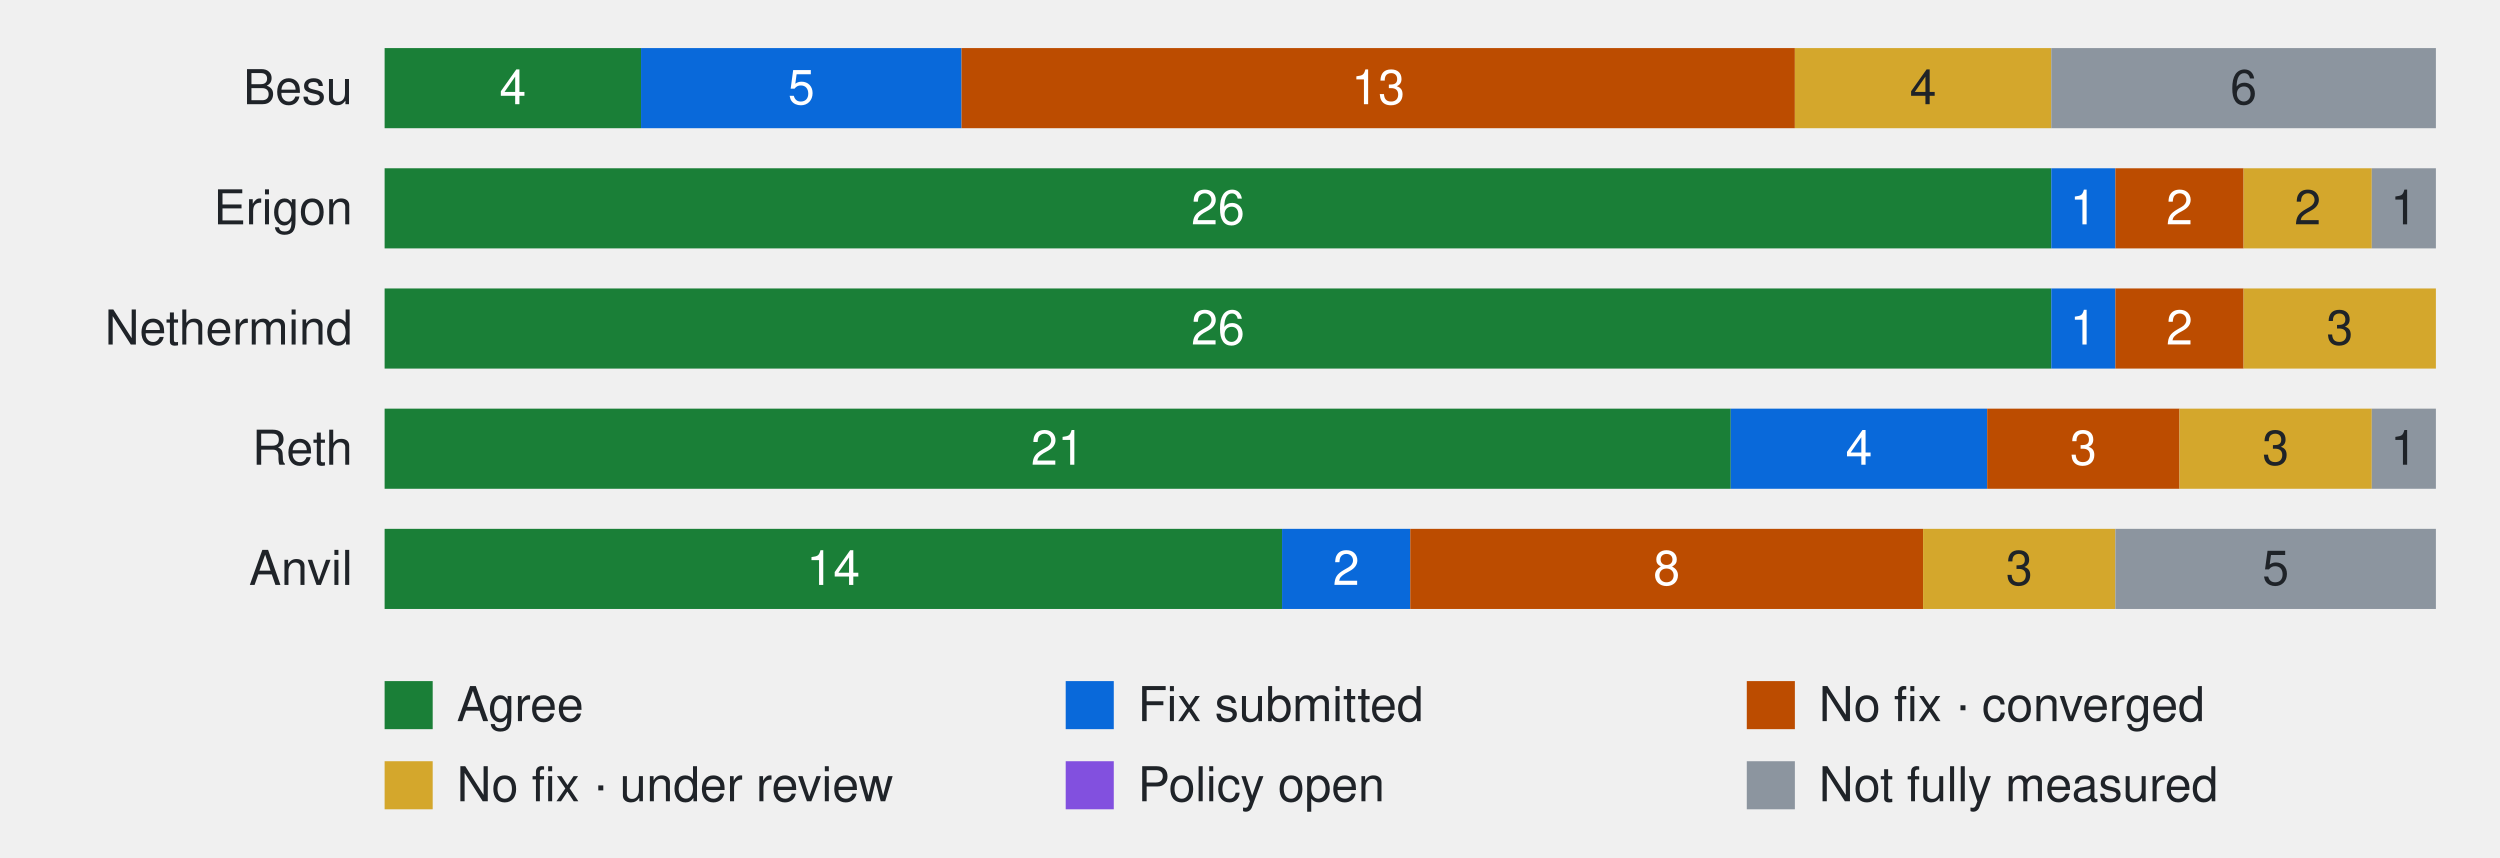
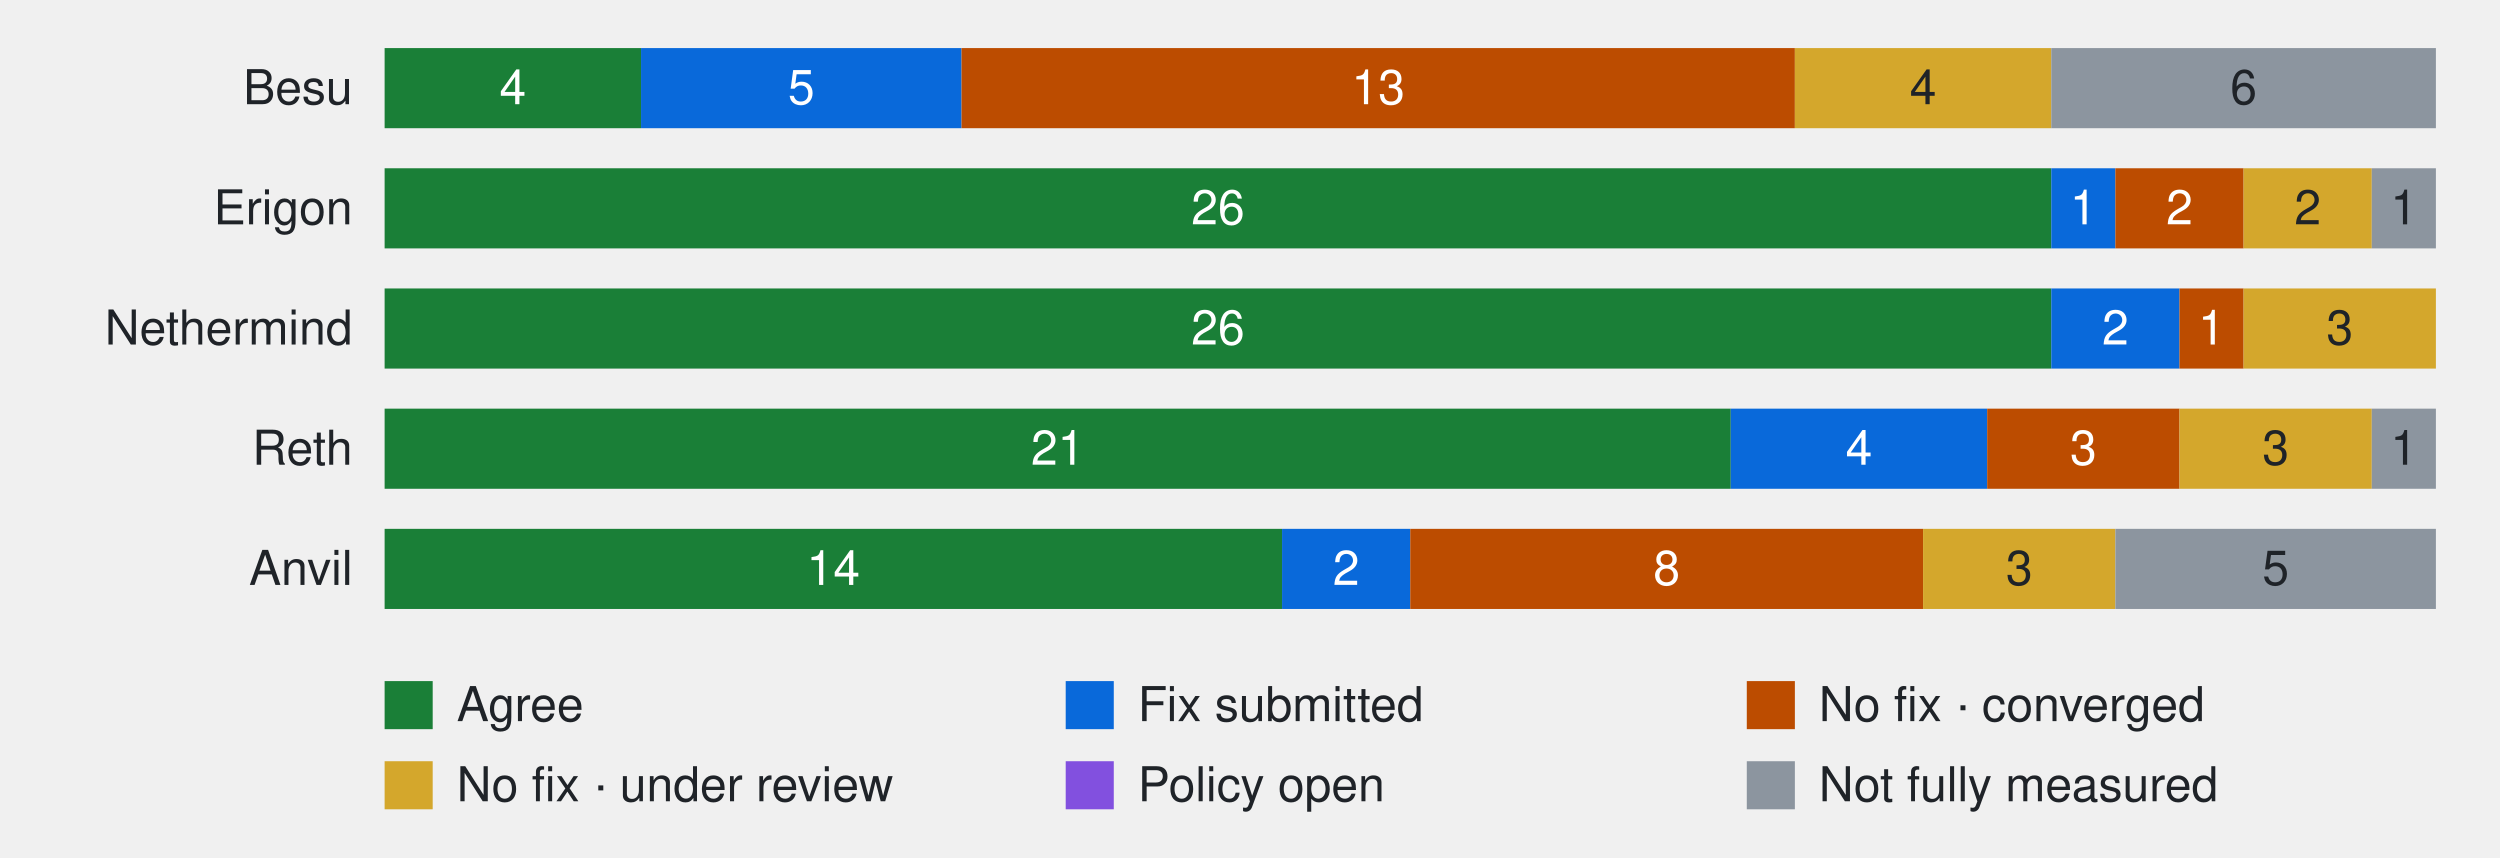
<svg xmlns="http://www.w3.org/2000/svg" width="624" height="214" viewBox="0 0 624 214" role="img" aria-labelledby="title">
  <style>text{font-family:-apple-system,BlinkMacSystemFont,"Segoe UI",Helvetica,Arial,sans-serif;font-size:12px}.label{fill:#1f2328}@media (prefers-color-scheme:dark){.label{fill:#e6edf3}}</style>
  <text class="label" x="88" y="26" text-anchor="end">Besu</text>
  <rect x="96" y="12" width="64" height="20" fill="#1a7f37" />
  <text x="128" y="26" text-anchor="middle" fill="#ffffff">4</text>
  <rect x="160" y="12" width="80" height="20" fill="#0969da" />
  <text x="200" y="26" text-anchor="middle" fill="#ffffff">5</text>
  <rect x="240" y="12" width="208" height="20" fill="#bc4c00" />
  <text x="344" y="26" text-anchor="middle" fill="#ffffff">13</text>
  <rect x="448" y="12" width="64" height="20" fill="#d4a72c" />
  <text x="480" y="26" text-anchor="middle" fill="#1f2328">4</text>
  <rect x="512" y="12" width="96" height="20" fill="#8c959f" />
  <text x="560" y="26" text-anchor="middle" fill="#1f2328">6</text>
  <text class="label" x="88" y="56" text-anchor="end">Erigon</text>
  <rect x="96" y="42" width="416" height="20" fill="#1a7f37" />
  <text x="304" y="56" text-anchor="middle" fill="#ffffff">26</text>
  <rect x="512" y="42" width="16" height="20" fill="#0969da" />
  <text x="520" y="56" text-anchor="middle" fill="#ffffff">1</text>
  <rect x="528" y="42" width="32" height="20" fill="#bc4c00" />
  <text x="544" y="56" text-anchor="middle" fill="#ffffff">2</text>
  <rect x="560" y="42" width="32" height="20" fill="#d4a72c" />
  <text x="576" y="56" text-anchor="middle" fill="#1f2328">2</text>
  <rect x="592" y="42" width="16" height="20" fill="#8c959f" />
  <text x="600" y="56" text-anchor="middle" fill="#1f2328">1</text>
  <text class="label" x="88" y="86" text-anchor="end">Nethermind</text>
  <rect x="96" y="72" width="416" height="20" fill="#1a7f37" />
  <text x="304" y="86" text-anchor="middle" fill="#ffffff">26</text>
-   <rect x="512" y="72" width="16" height="20" fill="#0969da" />
-   <text x="520" y="86" text-anchor="middle" fill="#ffffff">1</text>
-   <rect x="528" y="72" width="32" height="20" fill="#bc4c00" />
-   <text x="544" y="86" text-anchor="middle" fill="#ffffff">2</text>
+   <rect x="512" y="72" width="32" height="20" fill="#0969da" />
+   <text x="528" y="86" text-anchor="middle" fill="#ffffff">2</text>
+   <rect x="544" y="72" width="16" height="20" fill="#bc4c00" />
+   <text x="552" y="86" text-anchor="middle" fill="#ffffff">1</text>
  <rect x="560" y="72" width="48" height="20" fill="#d4a72c" />
  <text x="584" y="86" text-anchor="middle" fill="#1f2328">3</text>
  <text class="label" x="88" y="116" text-anchor="end">Reth</text>
  <rect x="96" y="102" width="336" height="20" fill="#1a7f37" />
  <text x="264" y="116" text-anchor="middle" fill="#ffffff">21</text>
  <rect x="432" y="102" width="64" height="20" fill="#0969da" />
  <text x="464" y="116" text-anchor="middle" fill="#ffffff">4</text>
  <rect x="496" y="102" width="48" height="20" fill="#bc4c00" />
  <text x="520" y="116" text-anchor="middle" fill="#ffffff">3</text>
  <rect x="544" y="102" width="48" height="20" fill="#d4a72c" />
  <text x="568" y="116" text-anchor="middle" fill="#1f2328">3</text>
  <rect x="592" y="102" width="16" height="20" fill="#8c959f" />
  <text x="600" y="116" text-anchor="middle" fill="#1f2328">1</text>
  <text class="label" x="88" y="146" text-anchor="end">Anvil</text>
  <rect x="96" y="132" width="224" height="20" fill="#1a7f37" />
  <text x="208" y="146" text-anchor="middle" fill="#ffffff">14</text>
  <rect x="320" y="132" width="32" height="20" fill="#0969da" />
  <text x="336" y="146" text-anchor="middle" fill="#ffffff">2</text>
  <rect x="352" y="132" width="128" height="20" fill="#bc4c00" />
  <text x="416" y="146" text-anchor="middle" fill="#ffffff">8</text>
  <rect x="480" y="132" width="48" height="20" fill="#d4a72c" />
  <text x="504" y="146" text-anchor="middle" fill="#1f2328">3</text>
  <rect x="528" y="132" width="80" height="20" fill="#8c959f" />
  <text x="568" y="146" text-anchor="middle" fill="#1f2328">5</text>
  <rect x="96" y="170" width="12" height="12" fill="#1a7f37" />
  <text class="label" x="114" y="180">Agree</text>
  <rect x="266" y="170" width="12" height="12" fill="#0969da" />
  <text class="label" x="284" y="180">Fix submitted</text>
  <rect x="436" y="170" width="12" height="12" fill="#bc4c00" />
  <text class="label" x="454" y="180">No fix · converged</text>
  <rect x="96" y="190" width="12" height="12" fill="#d4a72c" />
  <text class="label" x="114" y="200">No fix · under review</text>
  <rect x="266" y="190" width="12" height="12" fill="#8250df" />
  <text class="label" x="284" y="200">Policy open</text>
  <rect x="436" y="190" width="12" height="12" fill="#8c959f" />
  <text class="label" x="454" y="200">Not fully measured</text>
</svg>
